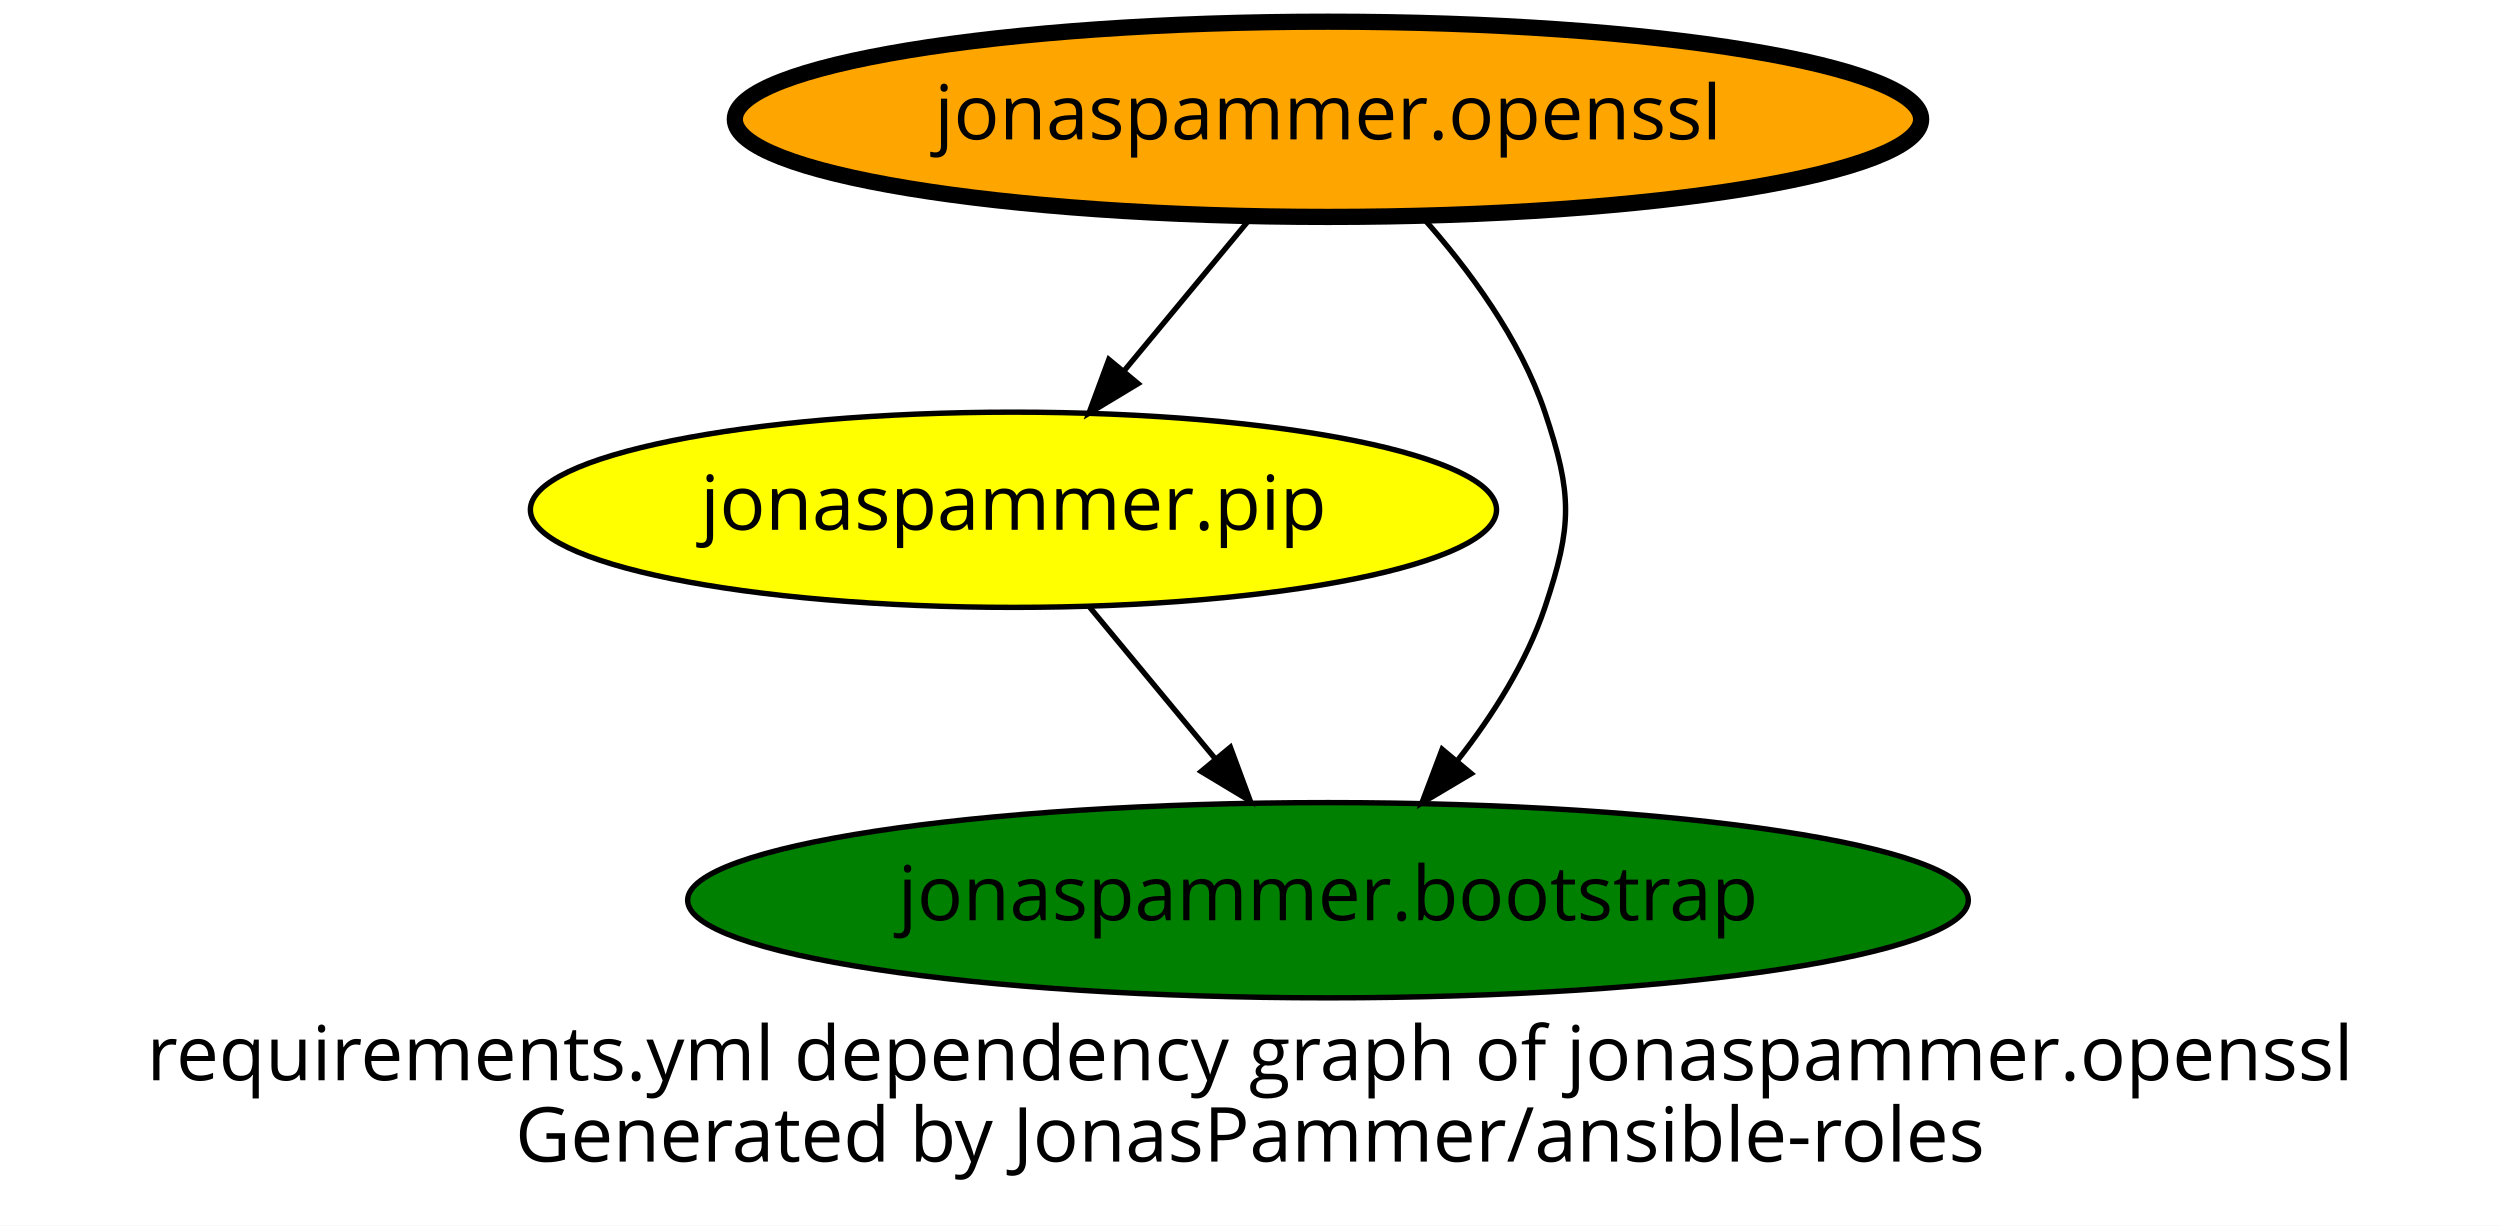
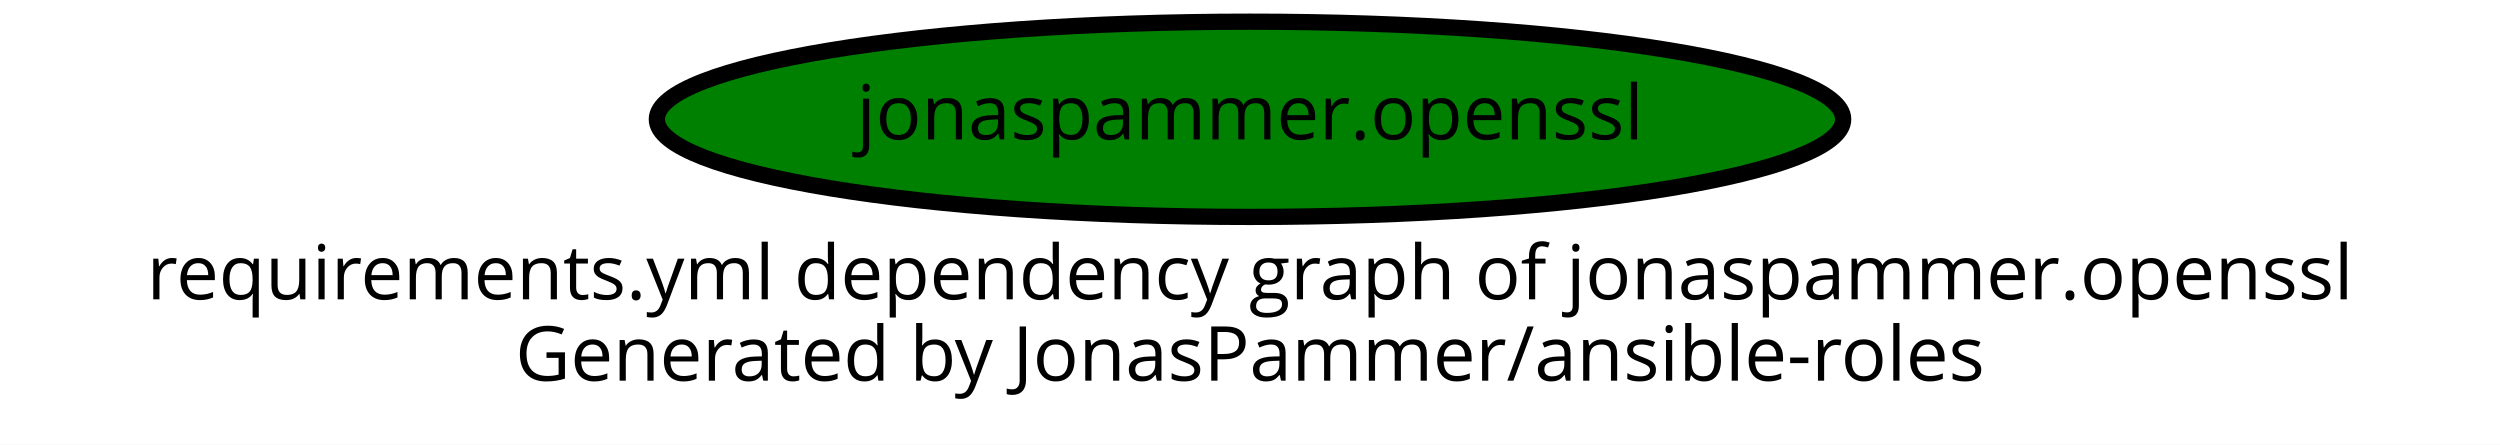
- <svg xmlns="http://www.w3.org/2000/svg" width="461pt" height="226pt" viewBox="0.00 0.00 461.00 226.00">
-   <g id="graph0" class="graph" transform="scale(1 1) rotate(0) translate(4 222)">
-     <polygon fill="white" stroke="transparent" points="-4,4 -4,-222 457,-222 457,4 -4,4" />
+ <svg xmlns="http://www.w3.org/2000/svg" width="461pt" height="82pt" viewBox="0.00 0.00 461.00 82.00">
+   <g id="graph0" class="graph" transform="scale(1 1) rotate(0) translate(4 78)">
+     <polygon fill="white" stroke="transparent" points="-4,4 -4,-78 457,-78 457,4 -4,4" />
    <text text-anchor="middle" x="226.5" y="-22.8" font-family="Open Sans" font-size="14.00">requirements.yml dependency graph of jonaspammer.openssl </text>
    <text text-anchor="middle" x="226.5" y="-7.8" font-family="Open Sans" font-size="14.00"> Generated by JonasPammer/ansible-roles</text>
    <g id="node1" class="node">
-       <ellipse fill="orange" stroke="black" stroke-width="3" cx="240.88" cy="-200" rx="109.38" ry="18" />
-       <text text-anchor="middle" x="240.88" y="-196.3" font-family="Open Sans" font-size="14.00">jonaspammer.openssl</text>
-     </g>
-     <g id="node2" class="node">
-       <ellipse fill="yellow" stroke="black" cx="182.88" cy="-128" rx="89.08" ry="18" />
-       <text text-anchor="middle" x="182.88" y="-124.3" font-family="Open Sans" font-size="14.00">jonaspammer.pip</text>
-     </g>
-     <g id="edge1" class="edge">
-       <path fill="none" stroke="black" d="M226.84,-182.05C219.78,-173.54 211.1,-163.07 203.33,-153.68" />
-       <polygon fill="black" stroke="black" points="205.86,-151.26 196.79,-145.79 200.47,-155.72 205.86,-151.26" />
-     </g>
-     <g id="node3" class="node">
-       <ellipse fill="green" stroke="black" cx="240.88" cy="-56" rx="118.08" ry="18" />
-       <text text-anchor="middle" x="240.88" y="-52.3" font-family="Open Sans" font-size="14.00">jonaspammer.bootstrap</text>
-     </g>
-     <g id="edge2" class="edge">
-       <path fill="none" stroke="black" d="M258.19,-182.07C266.81,-172.41 276.34,-159.55 280.88,-146 285.96,-130.83 285.96,-125.17 280.88,-110 277.47,-99.83 271.26,-90.06 264.73,-81.73" />
-       <polygon fill="black" stroke="black" points="267.3,-79.35 258.19,-73.93 261.93,-83.84 267.3,-79.35" />
-     </g>
-     <g id="edge3" class="edge">
-       <path fill="none" stroke="black" d="M196.92,-110.05C203.87,-101.67 212.39,-91.38 220.08,-82.1" />
-       <polygon fill="black" stroke="black" points="222.88,-84.21 226.56,-74.28 217.49,-79.74 222.88,-84.21" />
+       <ellipse fill="green" stroke="black" stroke-width="3" cx="226.5" cy="-56" rx="109.38" ry="18" />
+       <text text-anchor="middle" x="226.5" y="-52.3" font-family="Open Sans" font-size="14.00">jonaspammer.openssl</text>
    </g>
  </g>
</svg>
